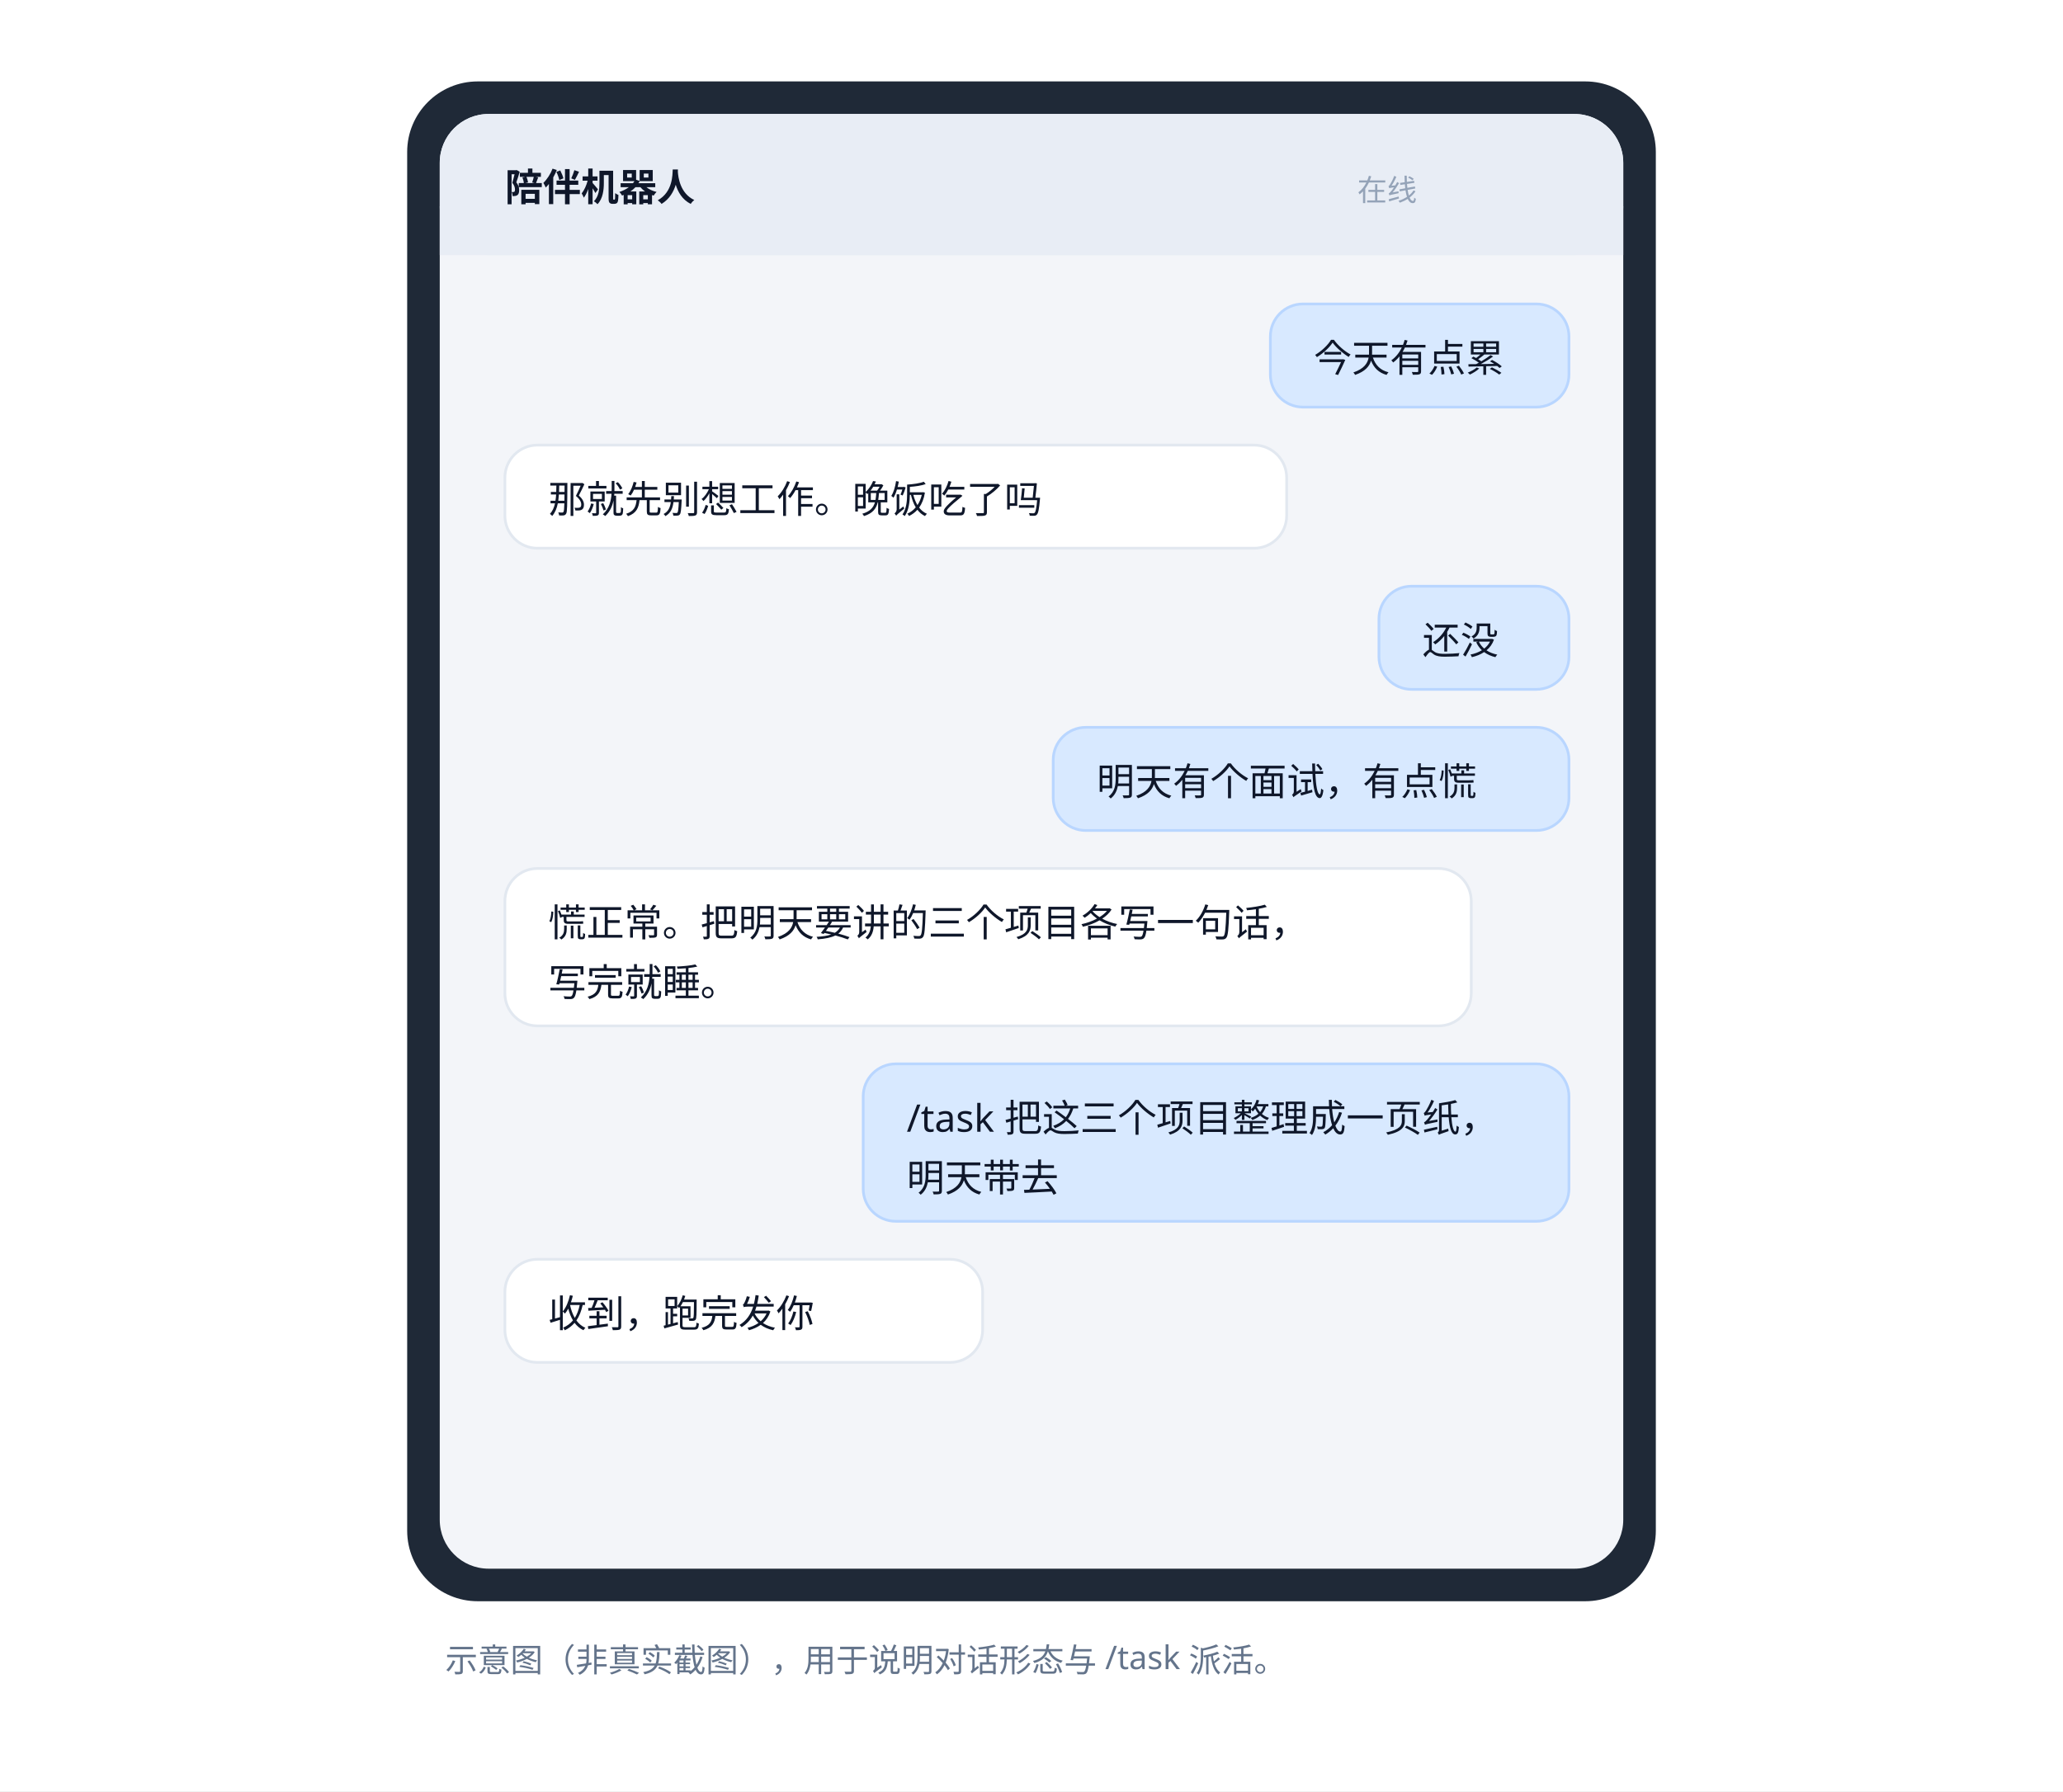
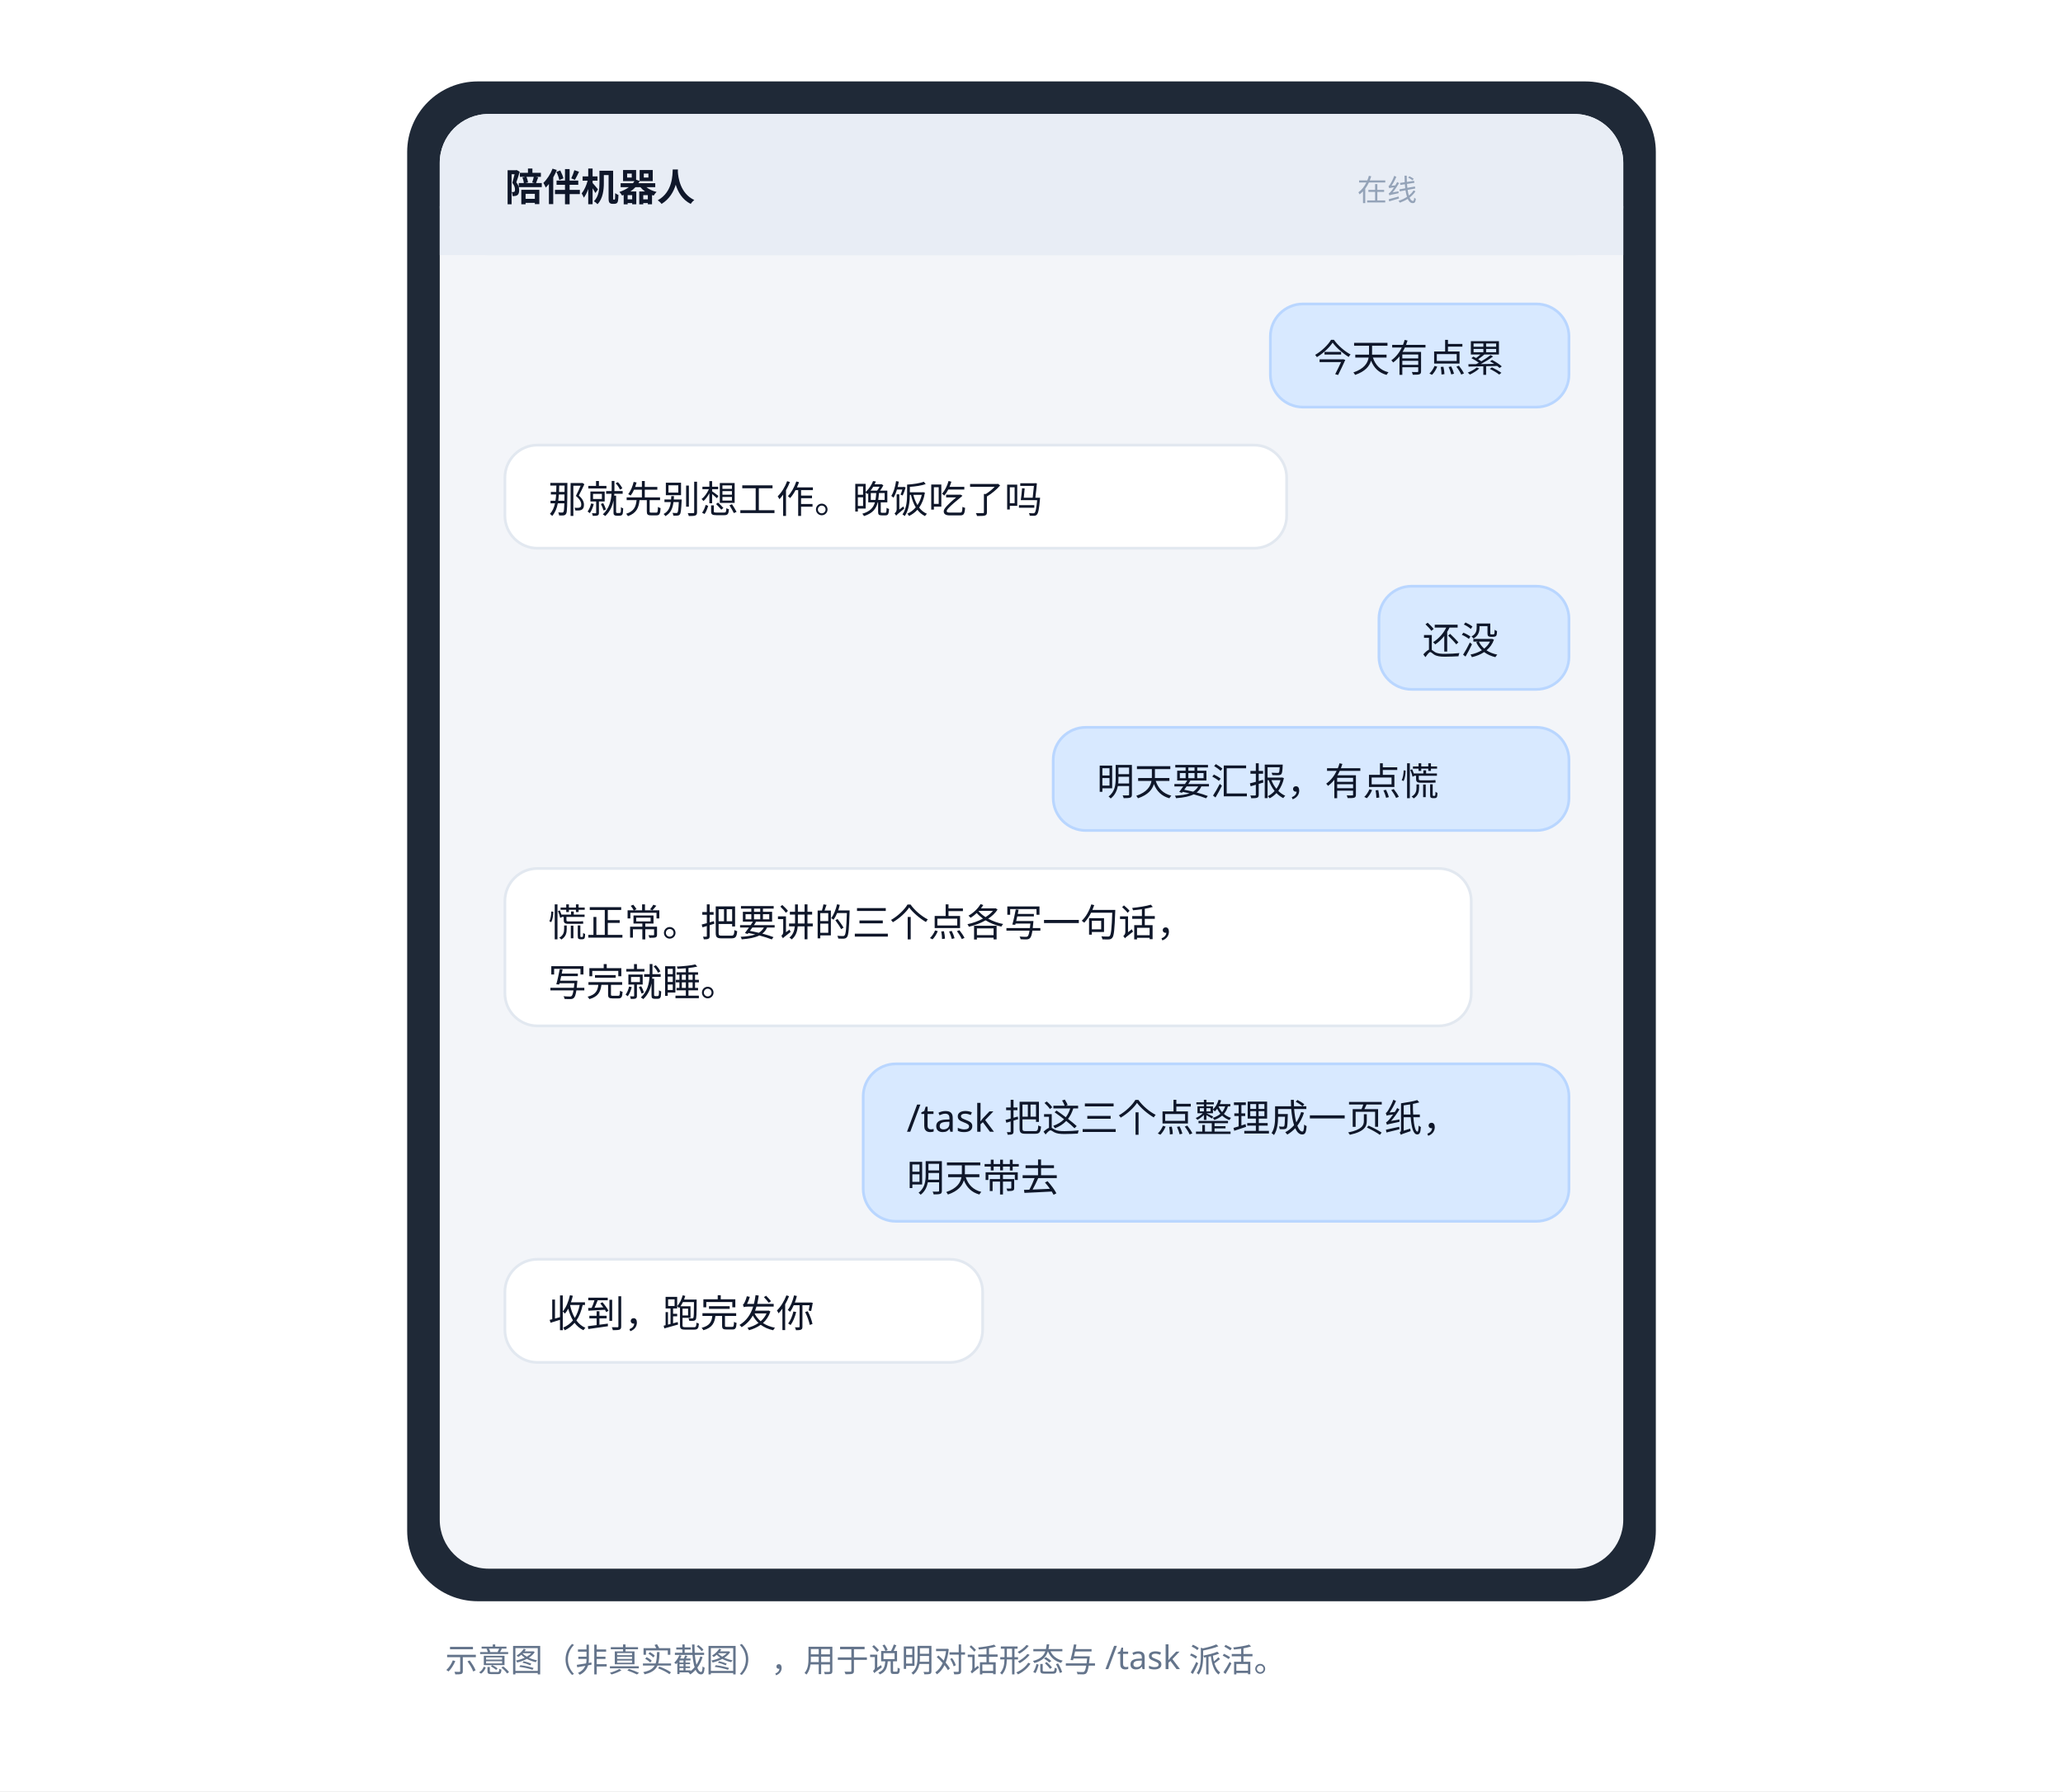
<svg xmlns="http://www.w3.org/2000/svg" width="760" height="660" viewBox="0 0 760 660" font-family="Noto Sans SC, Microsoft YaHei, PingFang SC, sans-serif">
  <defs>
    <style>
      .screen { fill:#f3f5f9; }
      .bubble-bot  { fill:#ffffff; stroke:#e2e8f0; }
      .bubble-user { fill:#d8e9ff; stroke:#b9d6ff; }
      .txt  { font-size:14px; fill:#0f172a; }
      .meta { font-size:11px; fill:#94a3b8; }
      .note { font-size:12px; fill:#64748b; }
      .hdr  { font-size:14px; font-weight:700; fill:#0f172a; }
    </style>
  </defs>
  <rect width="760" height="660" fill="#ffffff" />
  <rect x="150" y="30" width="460" height="560" rx="26" fill="#1f2937" />
  <rect x="162" y="42" width="436" height="536" rx="18" class="screen" />
  <rect x="162" y="42" width="436" height="52" rx="18" fill="#e8edf5" />
  <rect x="162" y="76" width="436" height="18" fill="#e8edf5" />
  <text class="hdr" x="186" y="74">陪伴机器人</text>
  <text class="meta" x="500" y="74">在线</text>
  <g>
    <rect class="bubble-user" x="468" y="112" width="110" height="38" rx="12" />
    <text class="txt" x="484" y="137">今天有点累</text>
    <rect class="bubble-bot" x="186" y="164" width="288" height="38" rx="12" />
    <text class="txt" x="202" y="189">那就先别想工作。晚饭吃了吗</text>
    <rect class="bubble-user" x="508" y="216" width="70" height="38" rx="12" />
    <text class="txt" x="524" y="241">还没</text>
    <rect class="bubble-user" x="388" y="268" width="190" height="38" rx="12" />
-     <text class="txt" x="404" y="293">明天有个面试，有点慌</text>
+     <text class="txt" x="404" y="293">明天要汇报，有点慌</text>
    <rect class="bubble-bot" x="186" y="320" width="356" height="58" rx="12" />
-     <text class="txt" x="202" y="345">慌正常。把明天要讲的三个项目各写一句话，</text>
+     <text class="txt" x="202" y="345">慌正常。把要讲的三个点各写一句话，</text>
    <text class="txt" x="202" y="367">写完就睡。</text>
    <rect class="bubble-user" x="318" y="392" width="260" height="58" rx="12" />
-     <text class="txt" x="334" y="417">/task 把这三个项目整理成一页纸，</text>
+     <text class="txt" x="334" y="417">/task 把这三个点整理成一页纸，</text>
    <text class="txt" x="334" y="439">明天带去</text>
    <rect class="bubble-bot" x="186" y="464" width="176" height="38" rx="12" />
    <text class="txt" x="202" y="489">收到，跑完发你</text>
  </g>
  <text class="note" x="164" y="616">示意图（非真实截图），用于说明对话形态与 /task 派活。</text>
</svg>
